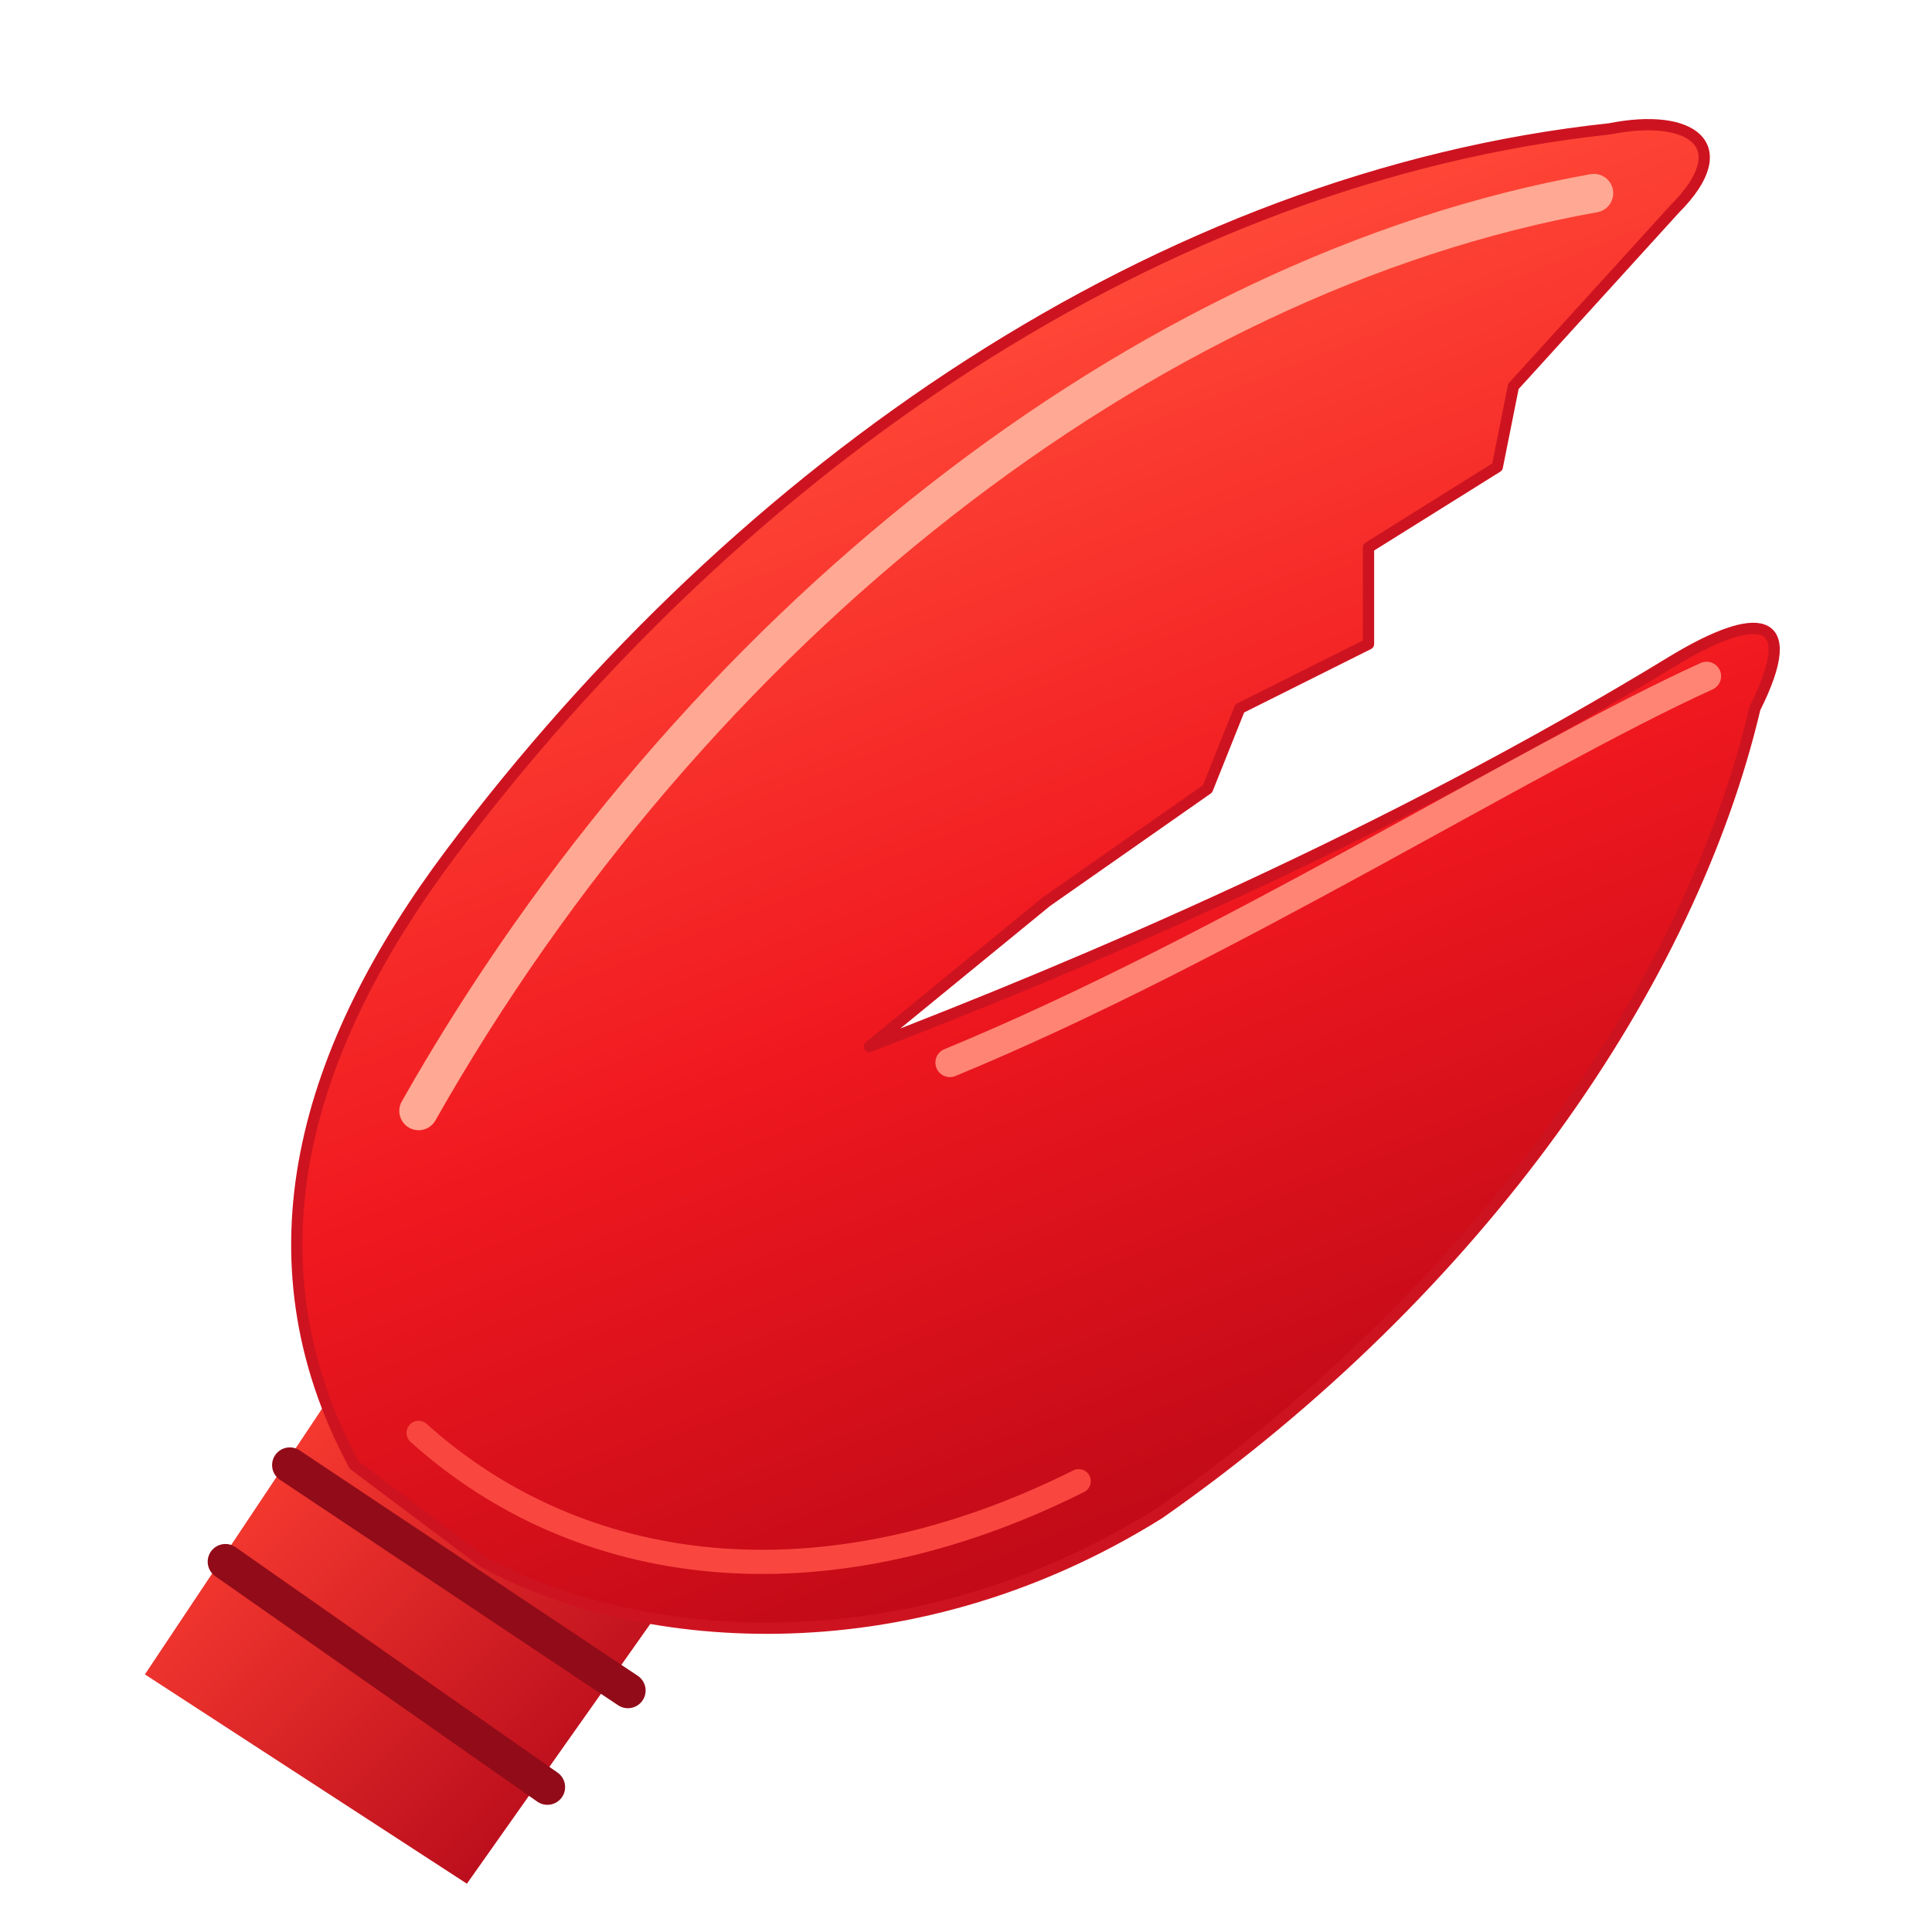
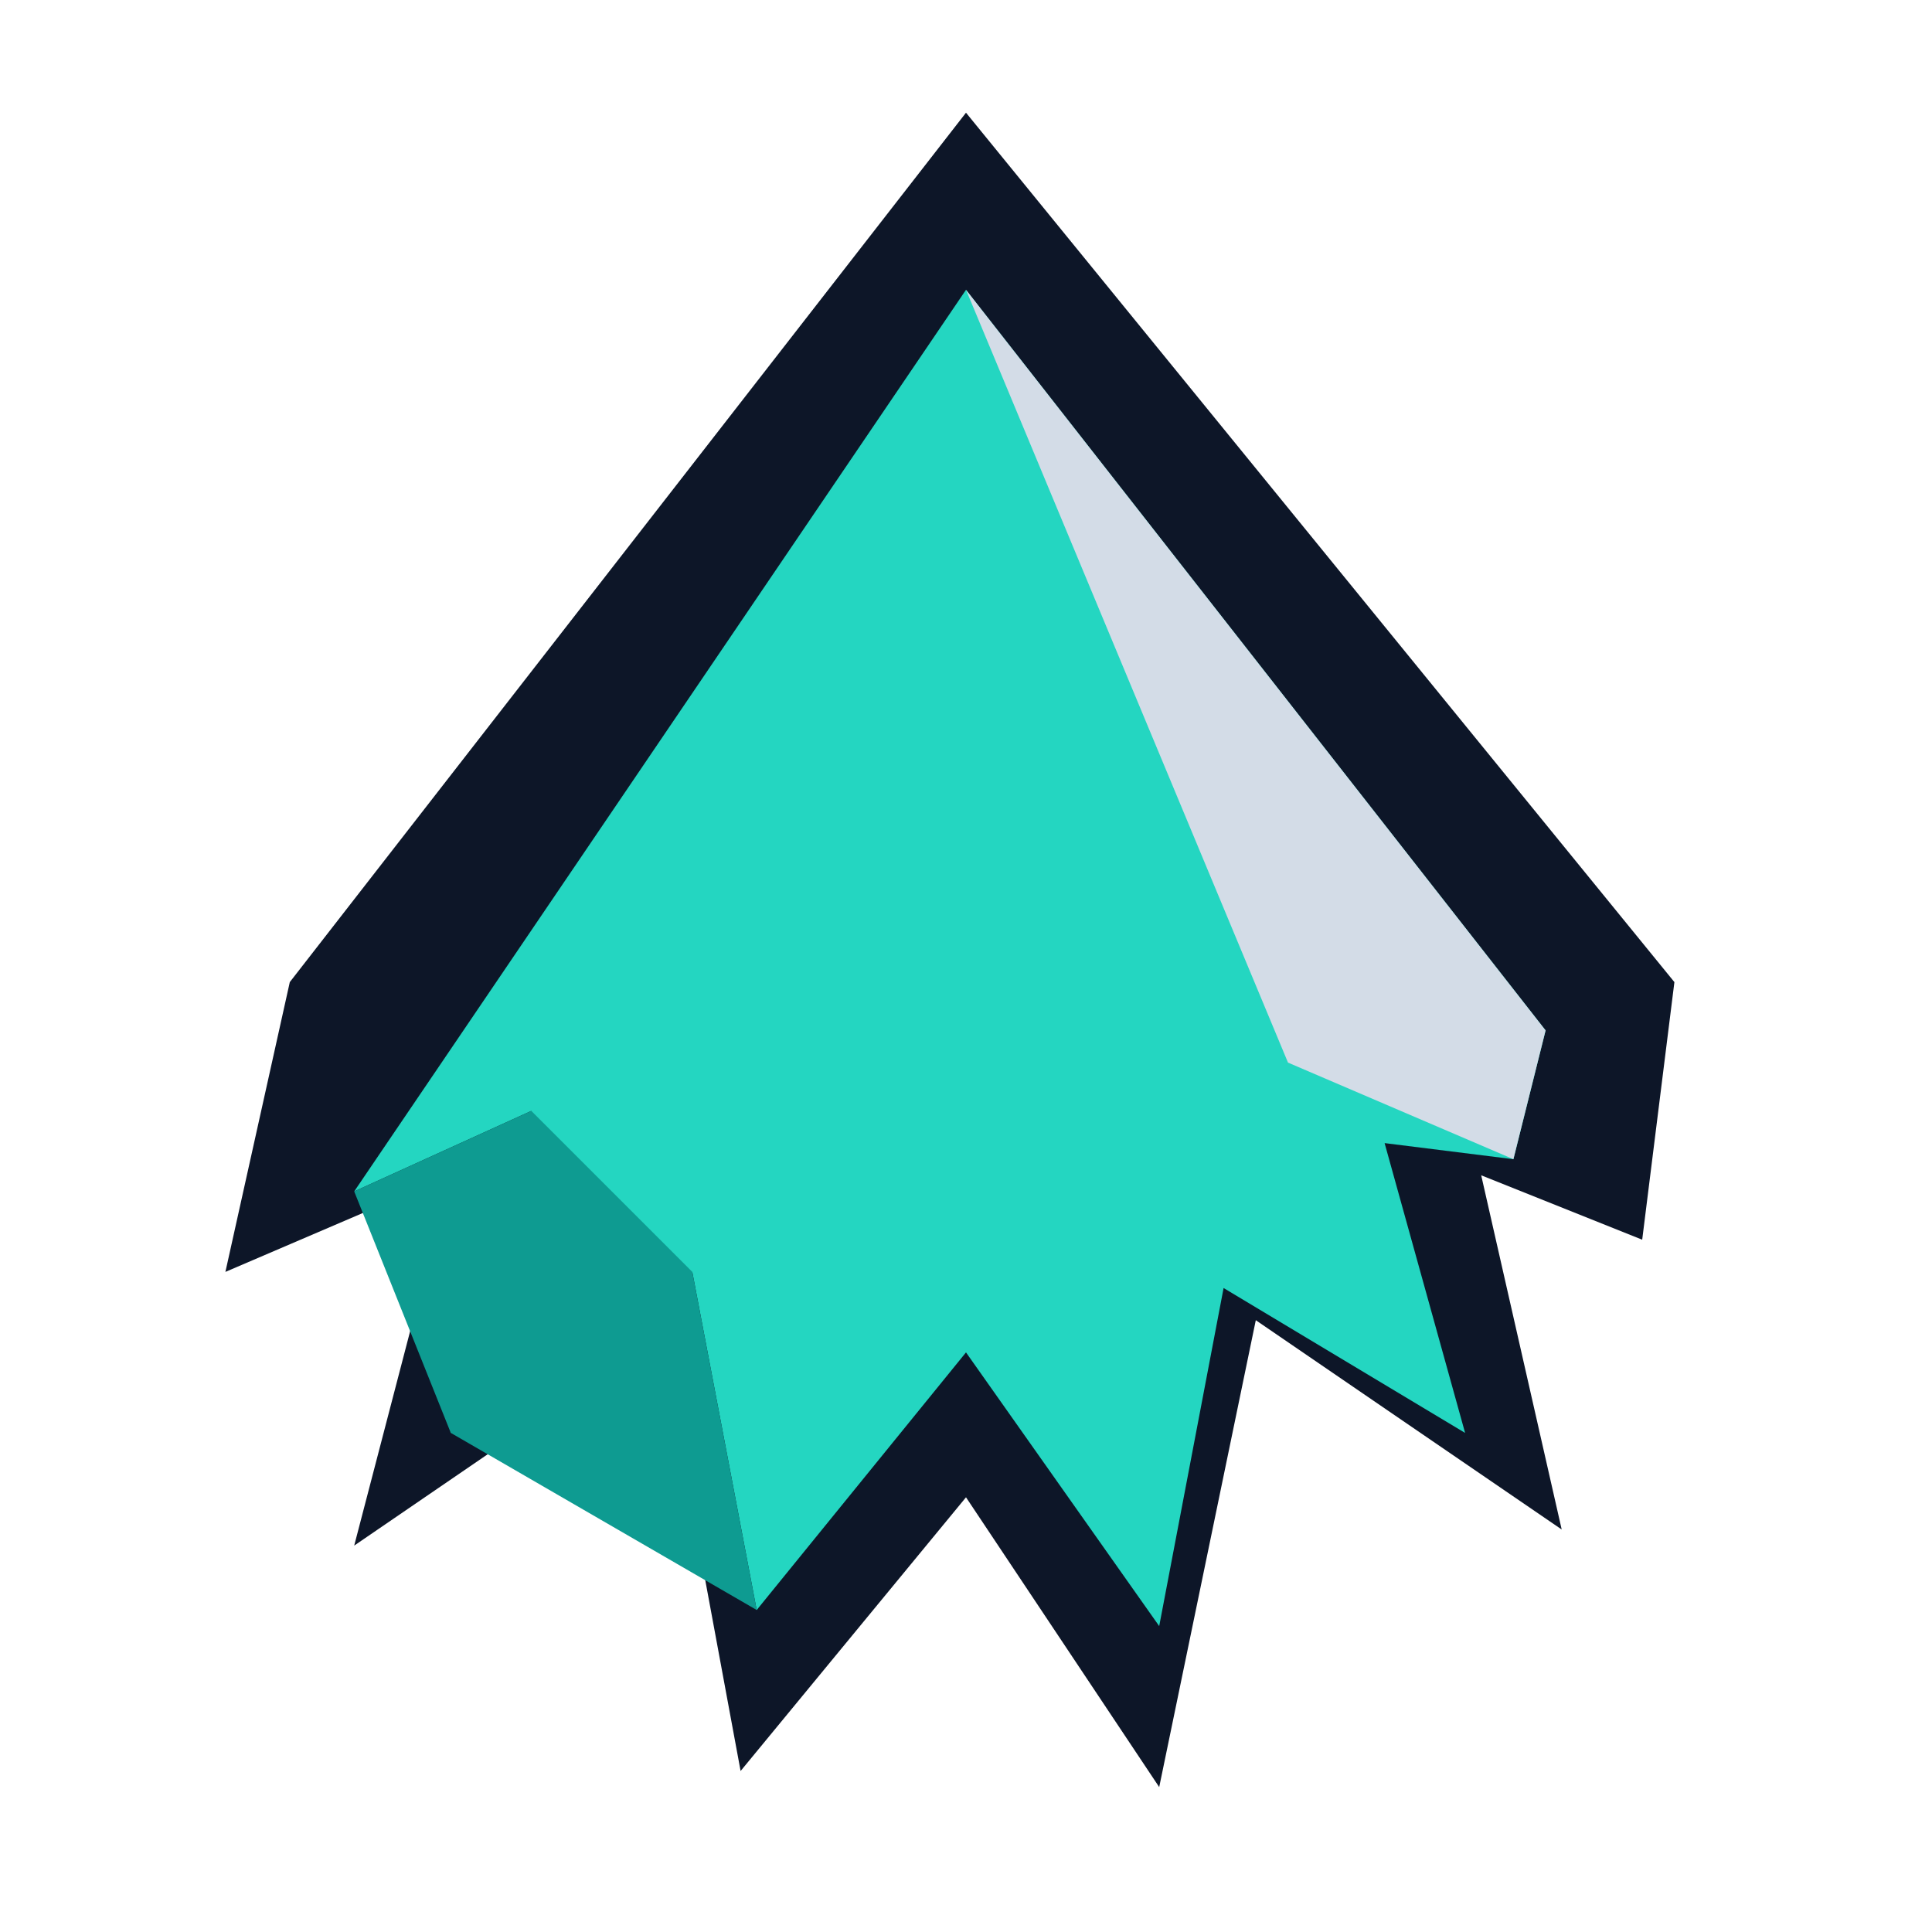
<svg xmlns="http://www.w3.org/2000/svg" width="1024" height="1024" viewBox="0 0 120 120" fill="none">
-   <defs>
-     <linearGradient id="shell" x1="45" y1="25" x2="75" y2="101" gradientUnits="userSpaceOnUse">
-       <stop stop-color="#ff4938" />
-       <stop offset=".48" stop-color="#f0181f" />
-       <stop offset="1" stop-color="#b80716" />
-     </linearGradient>
-     <linearGradient id="joint" x1="12" y1="91" x2="35" y2="114" gradientUnits="userSpaceOnUse">
-       <stop stop-color="#fc3e32" />
-       <stop offset="1" stop-color="#b70b1b" />
-     </linearGradient>
-   </defs>
-   <path d="M21 86L41 100L29 117L9 104Z" fill="url(#joint)" />
-   <path d="M14 97L34 111M18 91L39 105" stroke="#920b18" stroke-width="2.2" stroke-linecap="round" />
-   <path d="M22 91C15 78 19 65 28 53C46 29 72 11 100 8C105 7 108 9 104 13L94 24L93 29L85 34L85 40L77 44L75 49L65 56L54 65C67 60 86 52 104 41C109 38 112 38 109 44C105 61 92 80 72 94C56 104 39 102 30 97Z" fill="url(#shell)" stroke="#ce1320" stroke-width=".7" stroke-linejoin="round" />
-   <path d="M26 69C43 39 71 17 99 12" stroke="#ffa893" stroke-width="2.4" stroke-linecap="round" />
-   <path d="M59 66C76 59 95 47 106 42" stroke="#ff8474" stroke-width="1.8" stroke-linecap="round" />
-   <path d="M26 89C36 98 51 100 67 92" stroke="#f94740" stroke-width="1.5" stroke-linecap="round" />
+   <path d="M60 7 104 61 102 77 92 73 97 95 78 82 72 111 60 93 46 110 41 83 22 96 28 73 14 79 18 61Z" fill="#0D1628" />
+   <path d="M60 18L96 64L94 72L86 71L91 89L76 80L72 101L60 84L47 100L43 79L28 89L33 69L22 74Z" fill="#24D6C1" />
+   <path d="M22 74 33 69 43 79 47 100 28 89Z" fill="#0E9B91" />
+   <path d="M60 18 96 64 94 72 80 66Z" fill="#D3DCE7" />
</svg>
